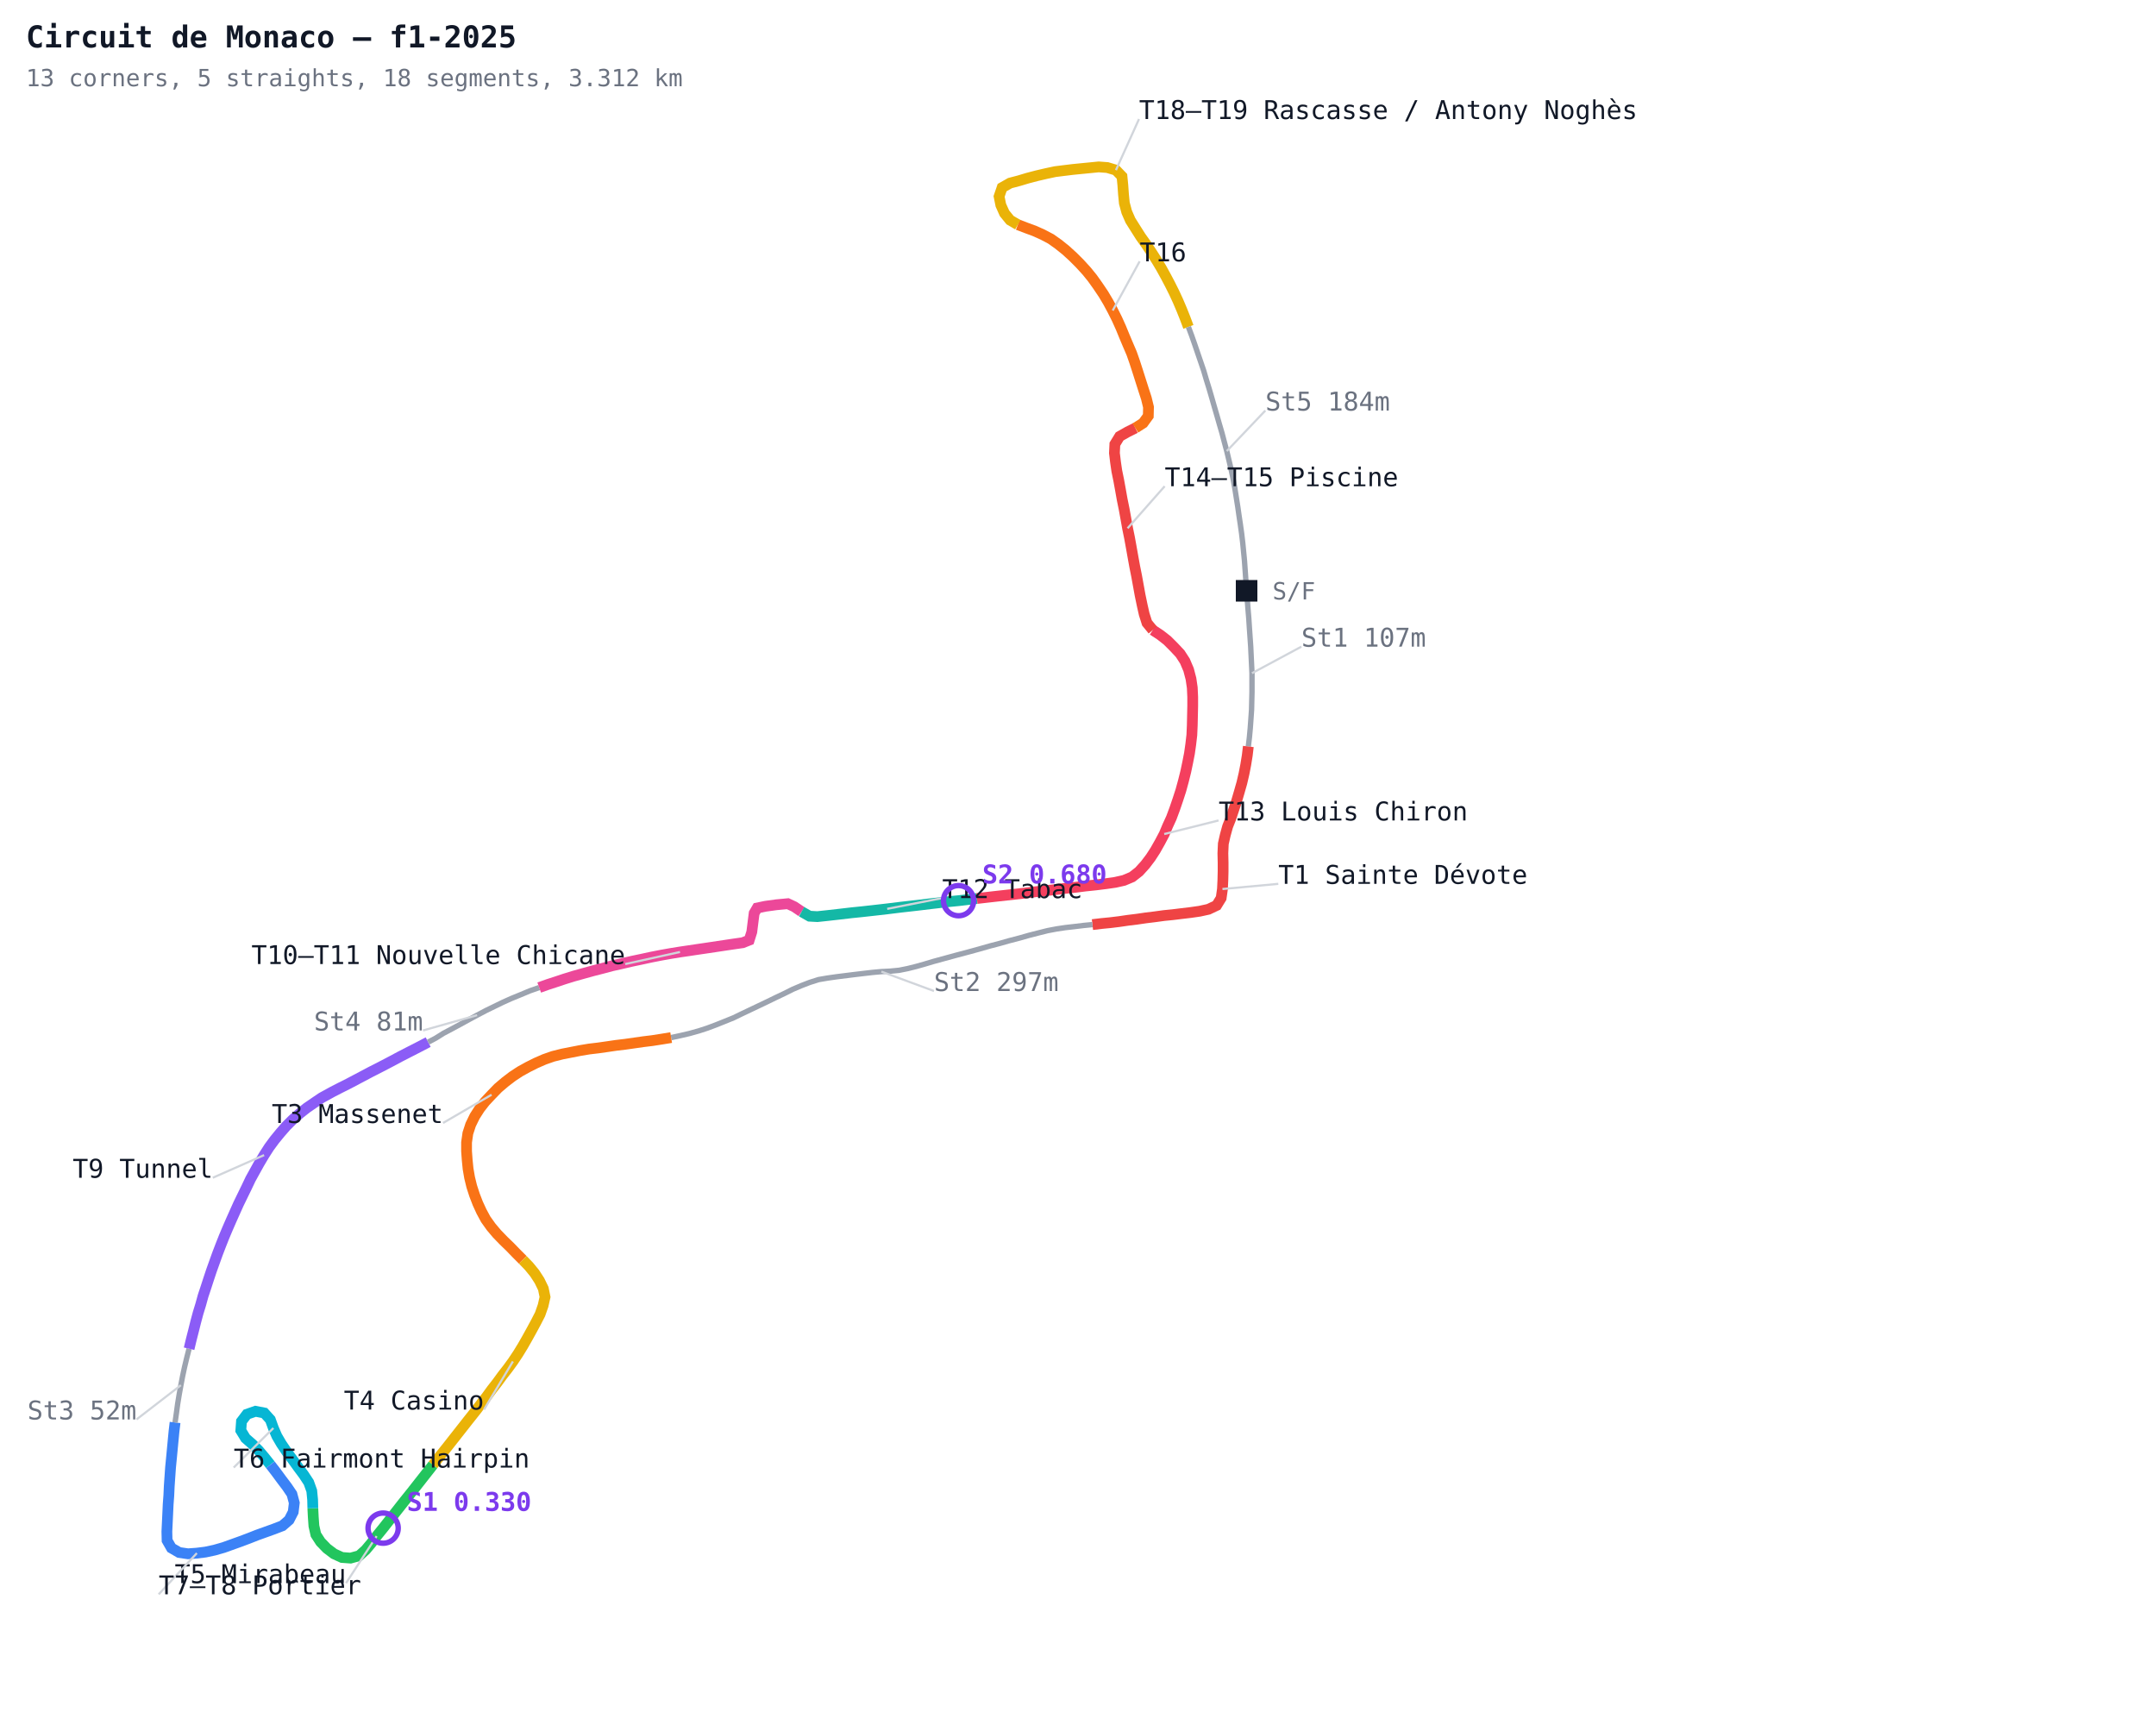
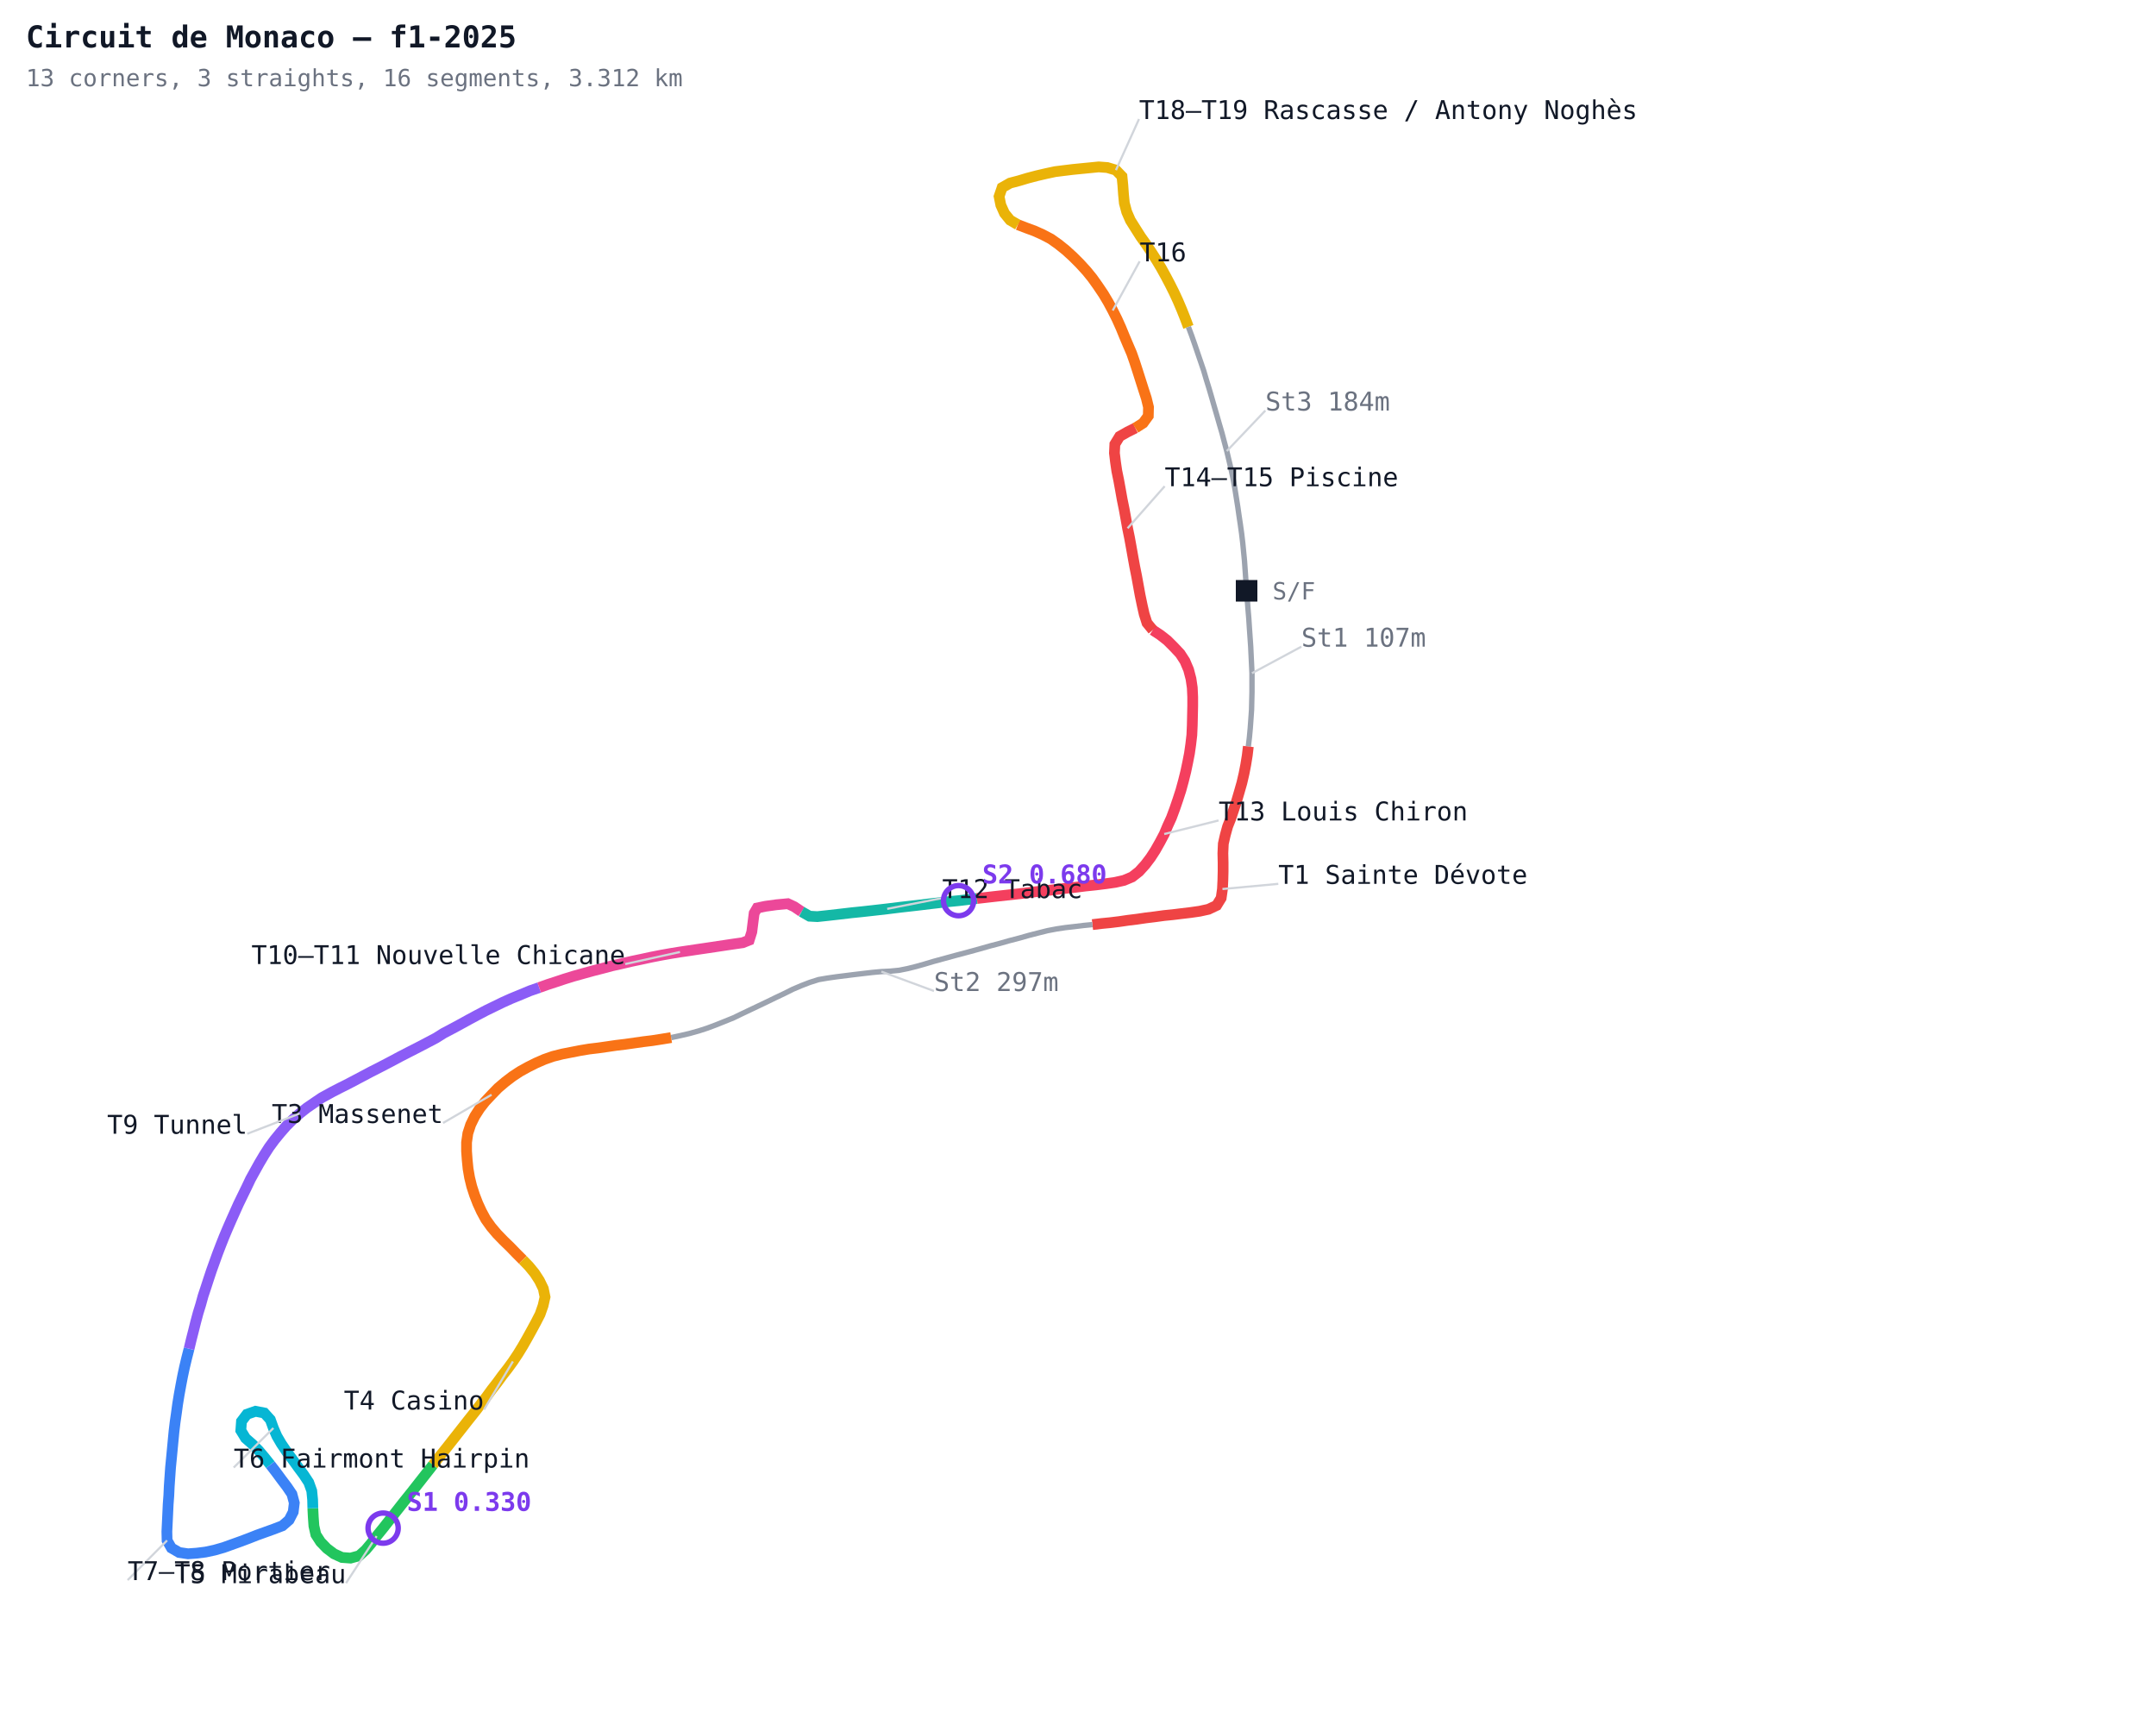
<svg xmlns="http://www.w3.org/2000/svg" width="1000" height="800" viewBox="0 0 1000 800">
  <defs>
    <style>
      .name { font-family: monospace; font-size: 12px; }
      .sector { font-family: monospace; font-size: 12px; fill: #7c3aed; font-weight: bold; }
      .title { font-family: monospace; font-size: 14px; fill: #111827; font-weight: bold; }
      .sub { font-family: monospace; font-size: 11px; fill: #6b7280; }
    </style>
  </defs>
  <rect width="1000" height="800" fill="#ffffff" />
  <polyline fill="none" stroke="#9ca3af" stroke-width="2.5" points="578.2,274.0 578.5,277.9 578.8,281.9 579.2,286.6 579.5,291.2 579.8,295.5 580.1,299.8 580.3,304.0 580.5,308.1 580.7,312.2 580.7,316.5 580.7,320.8 580.6,325.0 580.5,329.2 580.2,333.5 579.9,337.7 579.5,342.0 579.0,346.2" />
  <polyline fill="none" stroke="#ef4444" stroke-width="5" points="579.0,346.2 578.5,350.4 577.8,354.7 577.0,358.8 576.0,363.1 574.8,367.3 573.6,371.4 572.2,375.6 570.9,379.5 569.4,383.3 568.3,387.3 567.4,391.3 567.2,395.7 567.3,400.0 567.3,404.1 567.2,408.1 567.0,412.3 566.4,416.5 564.3,419.9 560.5,421.7 556.4,422.6 552.2,423.2 548.0,423.7 543.9,424.2 539.9,424.6 535.5,425.2 531.4,425.7 527.3,426.3 523.2,426.8 519.1,427.4 515.0,427.9 510.9,428.3 506.7,428.8" />
  <polyline fill="none" stroke="#9ca3af" stroke-width="2.5" points="506.7,428.8 502.6,429.2 498.5,429.7 494.1,430.2 490.1,430.8 485.9,431.6 481.5,432.7 477.2,433.8 473.0,435.0 468.0,436.3 463.8,437.5 459.2,438.7 454.3,440.1 449.2,441.5 443.9,442.9 438.4,444.4 432.9,445.9 428.9,447.1 425.0,448.2 421.0,449.2 417.0,450.0 412.8,450.4 408.8,450.6 404.5,451.0 400.2,451.5 396.0,452.0 392.0,452.5 388.0,453.0 383.8,453.6 379.7,454.3 375.6,455.6 371.7,457.1 367.7,458.8 363.7,460.8 359.9,462.6 356.0,464.5 351.8,466.5 347.8,468.4 344.0,470.2 340.3,472.0 336.1,473.7 332.1,475.3 328.1,476.8 324.1,478.1 319.8,479.3 315.5,480.3 311.3,481.2" />
  <polyline fill="none" stroke="#f97316" stroke-width="5" points="311.3,481.2 307.0,481.9 302.5,482.6 298.4,483.1 294.2,483.7 290.0,484.3 285.8,484.8 281.7,485.4 277.5,486.0 273.3,486.5 269.1,487.2 265.0,488.0 260.9,488.8 256.5,489.9 252.5,491.3 248.6,493.0 245.0,494.8 241.2,496.9 237.7,499.2 234.3,501.8 231.0,504.6 228.0,507.7 225.0,510.9 222.5,514.1 220.2,517.7 218.3,521.6 217.0,525.6 216.4,529.8 216.4,533.9 216.7,538.0 217.1,542.0 217.8,546.1 218.8,550.2 220.1,554.2 221.6,558.1 223.3,561.8 225.3,565.5 227.8,569.0 230.5,572.2 233.6,575.4 236.6,578.3 239.5,581.3 242.5,584.3" />
  <polyline fill="none" stroke="#eab308" stroke-width="5" points="242.5,584.3 245.3,587.2 248.0,590.5 250.2,593.9 252.0,597.6 252.8,601.5 251.9,605.5 250.5,609.5 248.6,613.2 246.6,616.9 244.5,620.7 242.5,624.2 240.3,627.8 237.9,631.4 235.5,634.7 233.0,637.9 230.6,641.2 228.1,644.4 225.7,647.7 223.2,650.9 220.8,654.1 217.3,658.5 214.0,662.7 210.7,666.9 207.4,671.1 204.1,675.2 200.8,679.4" />
  <polyline fill="none" stroke="#22c55e" stroke-width="5" points="200.8,679.4 197.5,683.6 194.2,687.8 190.9,692.0 187.6,696.1 184.3,700.3 181.0,704.5 177.7,708.7 174.7,712.4 172.2,715.7 169.6,718.8 166.6,721.5 162.6,722.6 158.6,722.3 154.9,720.6 151.6,718.1 148.7,715.1 146.5,711.7 145.6,707.7 145.3,703.5 145.1,699.5" />
  <polyline fill="none" stroke="#06b6d4" stroke-width="5" points="145.1,699.5 145.0,695.5 144.6,691.4 143.2,687.5 140.9,684.0 138.3,680.5 135.7,676.9 133.0,673.3 130.5,669.6 128.4,666.0 126.8,662.3 125.4,658.4 122.6,655.3 118.5,654.5 114.5,655.9 112.0,659.2 111.7,663.4 113.9,667.0 117.1,669.8 120.0,672.7 122.7,675.9 125.4,679.3" />
-   <polyline fill="none" stroke="#3b82f6" stroke-width="5" points="125.4,679.3 128.1,682.8 130.6,686.2 133.1,689.5 135.4,692.9 136.5,697.0 136.0,701.2 134.1,704.9 131.0,707.6 127.1,709.1 123.2,710.5 119.3,711.9 115.5,713.4 111.5,714.9 107.6,716.3 103.7,717.7 99.5,718.9 95.3,719.8 91.3,720.3 87.2,720.6 83.1,720.0 79.5,717.9 77.5,714.4 77.4,710.3 77.6,706.1 77.8,701.9 78.0,697.6 78.3,693.6 78.5,689.2 78.8,684.9 79.1,680.6 79.5,676.5 79.9,672.3 80.3,668.1 80.7,663.9 81.2,659.7" />
-   <polyline fill="none" stroke="#9ca3af" stroke-width="2.5" points="81.2,659.7 81.8,655.5 82.4,651.1 83.1,646.8 83.9,642.4 84.7,638.2 85.6,634.0 86.6,629.8 87.7,625.5" />
-   <polyline fill="none" stroke="#8b5cf6" stroke-width="5" points="87.7,625.5 88.7,621.3 89.8,617.0 90.8,613.0 91.9,608.9 93.1,605.0 94.2,601.0 95.5,597.1 96.8,593.1 98.1,589.2 99.5,585.3 100.9,581.4 102.4,577.5 103.9,573.7 105.5,569.9 107.2,566.0 108.9,562.2 110.6,558.4 112.5,554.5 114.4,550.6 116.2,546.8 118.3,543.0 120.3,539.4 122.5,535.7 124.8,532.1 127.3,528.7 130.0,525.4 132.7,522.3 135.7,519.3 139.0,516.4 142.3,513.8 145.8,511.4 149.2,509.1 154.3,506.3 158.0,504.4 161.6,502.6 166.9,499.8 172.0,497.1 176.9,494.6 181.5,492.2 185.8,489.9 189.7,487.9 194.2,485.6 198.6,483.3" />
-   <polyline fill="none" stroke="#9ca3af" stroke-width="2.5" points="198.6,483.3 202.2,481.4 205.7,479.2 209.5,477.2 213.4,475.1 217.4,472.9 221.3,470.8 225.5,468.6 229.2,466.8 233.1,464.9 237.1,463.1 241.5,461.3 245.8,459.5 250.1,458.0" />
+   <polyline fill="none" stroke="#3b82f6" stroke-width="5" points="125.4,679.3 128.1,682.8 130.6,686.2 133.1,689.5 135.4,692.9 136.5,697.0 136.0,701.2 134.1,704.9 131.0,707.6 127.1,709.1 123.2,710.5 119.3,711.9 115.5,713.4 111.5,714.9 107.6,716.3 103.7,717.7 99.5,718.9 95.3,719.8 91.3,720.3 87.2,720.6 83.1,720.0 79.5,717.9 77.5,714.4 77.4,710.3 77.6,706.1 77.8,701.9 78.0,697.6 78.3,693.6 78.5,689.2 78.8,684.9 79.1,680.6 79.5,676.5 79.9,672.3 80.3,668.1 80.7,663.9 81.2,659.7 81.8,655.5 82.4,651.1 83.1,646.8 83.9,642.4 84.7,638.2 85.6,634.0 86.6,629.8 87.7,625.5" />
+   <polyline fill="none" stroke="#8b5cf6" stroke-width="5" points="87.7,625.5 88.7,621.3 89.8,617.0 90.8,613.0 91.9,608.9 93.1,605.0 94.2,601.0 95.5,597.1 96.8,593.1 98.1,589.2 99.5,585.3 100.9,581.4 102.4,577.5 103.9,573.7 105.5,569.9 107.2,566.0 108.9,562.2 110.6,558.4 112.5,554.5 114.4,550.6 116.2,546.8 118.3,543.0 120.3,539.4 122.5,535.7 124.8,532.1 127.3,528.7 130.0,525.4 132.7,522.3 135.7,519.3 139.0,516.4 142.3,513.8 145.8,511.4 149.2,509.1 154.3,506.3 158.0,504.4 161.6,502.6 166.9,499.8 172.0,497.1 176.9,494.6 181.5,492.2 185.8,489.9 189.7,487.9 194.2,485.6 198.6,483.3 202.2,481.4 205.7,479.2 209.5,477.2 213.4,475.1 217.4,472.9 221.3,470.8 225.5,468.6 229.2,466.8 233.1,464.9 237.1,463.1 241.5,461.3 245.8,459.5 250.1,458.0" />
  <polyline fill="none" stroke="#ec4899" stroke-width="5" points="250.1,458.0 254.0,456.6 258.0,455.3 261.9,454.0 266.1,452.7 270.4,451.5 275.1,450.2 279.8,449.0 283.9,447.9 288.4,446.9 293.1,445.8 297.4,444.9 302.0,443.9 306.6,443.0 311.1,442.2 315.4,441.5 319.5,440.9 323.5,440.3 327.6,439.7 331.6,439.1 335.6,438.5 339.6,437.9 344.5,437.2 347.5,436.0 348.7,432.2 349.2,428.2 349.8,423.5 351.2,421.1 355.0,420.3 360.1,419.6 365.4,419.1 368.4,420.5 371.8,422.8" />
  <polyline fill="none" stroke="#14b8a6" stroke-width="5" points="371.8,422.8 375.5,424.9 379.1,425.1 383.8,424.6 389.1,424.0 395.1,423.3 400.0,422.8 405.4,422.2 411.5,421.5 418.0,420.7 425.1,419.9 432.6,419.0 440.5,418.1 444.6,417.7 448.8,417.2 453.1,416.7" />
  <polyline fill="none" stroke="#f43f5e" stroke-width="5" points="453.1,416.7 457.4,416.2 461.8,415.7 466.3,415.2 470.8,414.7 475.3,414.2 480.0,413.6 484.6,413.1 489.3,412.6 494.0,412.0 498.8,411.5 503.5,410.9 508.3,410.4 513.1,409.8 517.3,409.2 521.3,408.3 525.1,406.7 528.3,404.2 531.2,401.0 533.7,397.7 535.9,394.3 538.1,390.4 540.0,386.8 541.6,383.0 543.3,379.3 544.9,375.0 546.3,370.9 547.7,366.6 548.9,362.2 550.0,357.8 550.9,353.5 551.7,349.4 552.3,345.2 552.8,340.9 553.0,336.4 553.1,331.9 553.2,327.4 553.2,323.2 553.0,318.9 552.4,314.8 551.3,310.6 549.6,306.6 547.4,303.2 544.5,300.1 541.4,297.0 538.2,294.5 534.7,292.2" />
  <polyline fill="none" stroke="#ef4444" stroke-width="5" points="534.7,292.2 532.0,288.9 530.7,284.8 529.8,280.8 528.8,276.0 528.0,271.6 527.2,267.2 526.3,262.7 525.5,258.3 524.7,253.8 523.9,249.4 523.0,245.0 522.2,240.5 521.4,236.1 520.5,231.7 519.7,227.2 518.9,222.8 518.0,218.4 517.4,214.3 516.9,210.1 517.1,206.0 519.3,202.4 523.0,200.3 526.6,198.5" />
  <polyline fill="none" stroke="#f97316" stroke-width="5" points="526.6,198.5 530.2,196.2 532.6,192.9 532.7,188.8 531.7,184.7 530.4,180.7 529.0,176.3 527.6,171.9 526.3,167.9 524.9,163.9 523.1,159.7 521.5,155.9 519.9,152.0 518.1,148.0 516.1,144.0 514.0,140.1 511.8,136.4 509.1,132.4 506.6,128.9 504.0,125.7 500.8,122.2 497.7,119.1 494.3,116.0 490.8,113.2 487.4,110.8 483.6,108.8 479.8,107.1 476.0,105.7 472.1,104.2" />
  <polyline fill="none" stroke="#eab308" stroke-width="5" points="472.1,104.2 468.5,102.1 465.9,98.9 464.2,95.1 463.4,91.1 464.8,87.0 468.5,84.9 472.7,83.8 476.7,82.6 480.9,81.5 485.2,80.5 489.4,79.6 493.4,79.1 497.5,78.6 501.5,78.2 505.6,77.8 509.6,77.4 513.6,77.7 517.6,78.9 520.4,81.8 520.8,85.9 521.1,90.1 521.5,94.2 522.6,98.3 524.3,102.2 526.5,105.7 529.1,109.8 531.6,113.3 534.2,117.2 536.5,120.8 538.6,124.3 540.8,128.3 542.7,131.9 544.6,135.7 546.4,139.6 548.1,143.6 549.7,147.6 551.2,151.6" />
  <polyline fill="none" stroke="#9ca3af" stroke-width="2.5" points="551.2,151.6 552.7,155.6 554.1,159.6 555.5,163.7 556.9,167.8 558.3,171.9 559.5,176.0 560.8,180.2 562.0,184.3 563.2,188.5 564.4,192.6 565.6,196.8 566.8,200.9 567.9,205.1 569.0,209.2 570.0,213.4 571.0,217.6 571.9,221.8 572.7,226.2 573.4,230.6 574.1,235.0 574.7,239.2 575.3,243.2 575.9,247.5 576.4,251.7 576.8,255.8 577.2,259.9 577.6,265.5 577.9,269.7" />
  <line x1="580.7" y1="312.2" x2="603.6" y2="299.9" stroke="#d1d5db" stroke-width="1" />
  <text x="603.6" y="299.9" text-anchor="start" class="name" fill="#6b7280">St1 107m</text>
  <line x1="567.0" y1="412.3" x2="592.9" y2="409.9" stroke="#d1d5db" stroke-width="1" />
  <text x="592.9" y="409.9" text-anchor="start" class="name" fill="#111827">T1 Sainte Dévote</text>
  <line x1="408.8" y1="450.6" x2="433.2" y2="459.6" stroke="#d1d5db" stroke-width="1" />
  <text x="433.2" y="459.6" text-anchor="start" class="name" fill="#6b7280">St2 297m</text>
  <line x1="228.0" y1="507.7" x2="205.5" y2="520.8" stroke="#d1d5db" stroke-width="1" />
  <text x="205.5" y="520.8" text-anchor="end" class="name" fill="#111827">T3 Massenet</text>
  <line x1="237.9" y1="631.4" x2="224.5" y2="653.7" stroke="#d1d5db" stroke-width="1" />
  <text x="224.5" y="653.7" text-anchor="end" class="name" fill="#111827">T4 Casino</text>
  <line x1="174.7" y1="712.4" x2="160.5" y2="734.2" stroke="#d1d5db" stroke-width="1" />
  <text x="160.5" y="734.2" text-anchor="end" class="name" fill="#111827">T5 Mirabeau</text>
  <line x1="126.8" y1="662.3" x2="108.4" y2="680.6" stroke="#d1d5db" stroke-width="1" />
  <text x="108.4" y="680.6" text-anchor="start" class="name" fill="#111827">T6 Fairmont Hairpin</text>
-   <line x1="91.3" y1="720.3" x2="73.6" y2="739.4" stroke="#d1d5db" stroke-width="1" />
-   <text x="73.6" y="739.4" text-anchor="start" class="name" fill="#111827">T7–T8 Portier</text>
-   <line x1="83.9" y1="642.4" x2="63.3" y2="658.3" stroke="#d1d5db" stroke-width="1" />
-   <text x="63.3" y="658.3" text-anchor="end" class="name" fill="#6b7280">St3 52m</text>
-   <line x1="122.5" y1="535.7" x2="98.7" y2="546.2" stroke="#d1d5db" stroke-width="1" />
-   <text x="98.7" y="546.2" text-anchor="end" class="name" fill="#111827">T9 Tunnel</text>
-   <line x1="221.3" y1="470.8" x2="196.2" y2="477.9" stroke="#d1d5db" stroke-width="1" />
-   <text x="196.2" y="477.9" text-anchor="end" class="name" fill="#6b7280">St4 81m</text>
+   <line x1="77.5" y1="714.4" x2="59.2" y2="732.8" stroke="#d1d5db" stroke-width="1" />
+   <text x="59.2" y="732.8" text-anchor="start" class="name" fill="#111827">T7–T8 Portier</text>
+   <line x1="139.0" y1="516.4" x2="114.7" y2="525.8" stroke="#d1d5db" stroke-width="1" />
+   <text x="114.7" y="525.8" text-anchor="end" class="name" fill="#111827">T9 Tunnel</text>
  <line x1="315.4" y1="441.5" x2="290.0" y2="447.1" stroke="#d1d5db" stroke-width="1" />
  <text x="290.0" y="447.1" text-anchor="end" class="name" fill="#111827">T10–T11 Nouvelle Chicane</text>
  <line x1="411.5" y1="421.5" x2="437.0" y2="416.5" stroke="#d1d5db" stroke-width="1" />
  <text x="437.0" y="416.5" text-anchor="start" class="name" fill="#111827">T12 Tabac</text>
  <line x1="540.0" y1="386.8" x2="565.2" y2="380.5" stroke="#d1d5db" stroke-width="1" />
  <text x="565.2" y="380.5" text-anchor="start" class="name" fill="#111827">T13 Louis Chiron</text>
  <line x1="523.0" y1="245.0" x2="540.2" y2="225.5" stroke="#d1d5db" stroke-width="1" />
  <text x="540.2" y="225.5" text-anchor="start" class="name" fill="#111827">T14–T15 Piscine</text>
  <line x1="516.1" y1="144.0" x2="528.6" y2="121.2" stroke="#d1d5db" stroke-width="1" />
  <text x="528.6" y="121.2" text-anchor="start" class="name" fill="#111827">T16</text>
  <line x1="517.6" y1="78.9" x2="528.3" y2="55.2" stroke="#d1d5db" stroke-width="1" />
  <text x="528.3" y="55.2" text-anchor="start" class="name" fill="#111827">T18–T19 Rascasse / Antony Noghès</text>
  <line x1="569.0" y1="209.2" x2="586.9" y2="190.4" stroke="#d1d5db" stroke-width="1" />
-   <text x="586.9" y="190.4" text-anchor="start" class="name" fill="#6b7280">St5 184m</text>
+   <text x="586.9" y="190.4" text-anchor="start" class="name" fill="#6b7280">St3 184m</text>
  <circle cx="177.7" cy="708.7" r="7" fill="none" stroke="#7c3aed" stroke-width="2.5" />
  <text x="188.7" y="700.7" class="sector">S1 0.330</text>
  <circle cx="444.6" cy="417.7" r="7" fill="none" stroke="#7c3aed" stroke-width="2.5" />
  <text x="455.6" y="409.7" class="sector">S2 0.680</text>
  <rect x="573.2" y="269.0" width="10" height="10" fill="#111827" />
  <text x="590.2" y="278.0" class="sub">S/F</text>
  <text class="title" x="12" y="22">Circuit de Monaco — f1-2025</text>
-   <text class="sub" x="12" y="40">13 corners, 5 straights, 18 segments, 3.312 km</text>
+   <text class="sub" x="12" y="40">13 corners, 3 straights, 16 segments, 3.312 km</text>
</svg>
